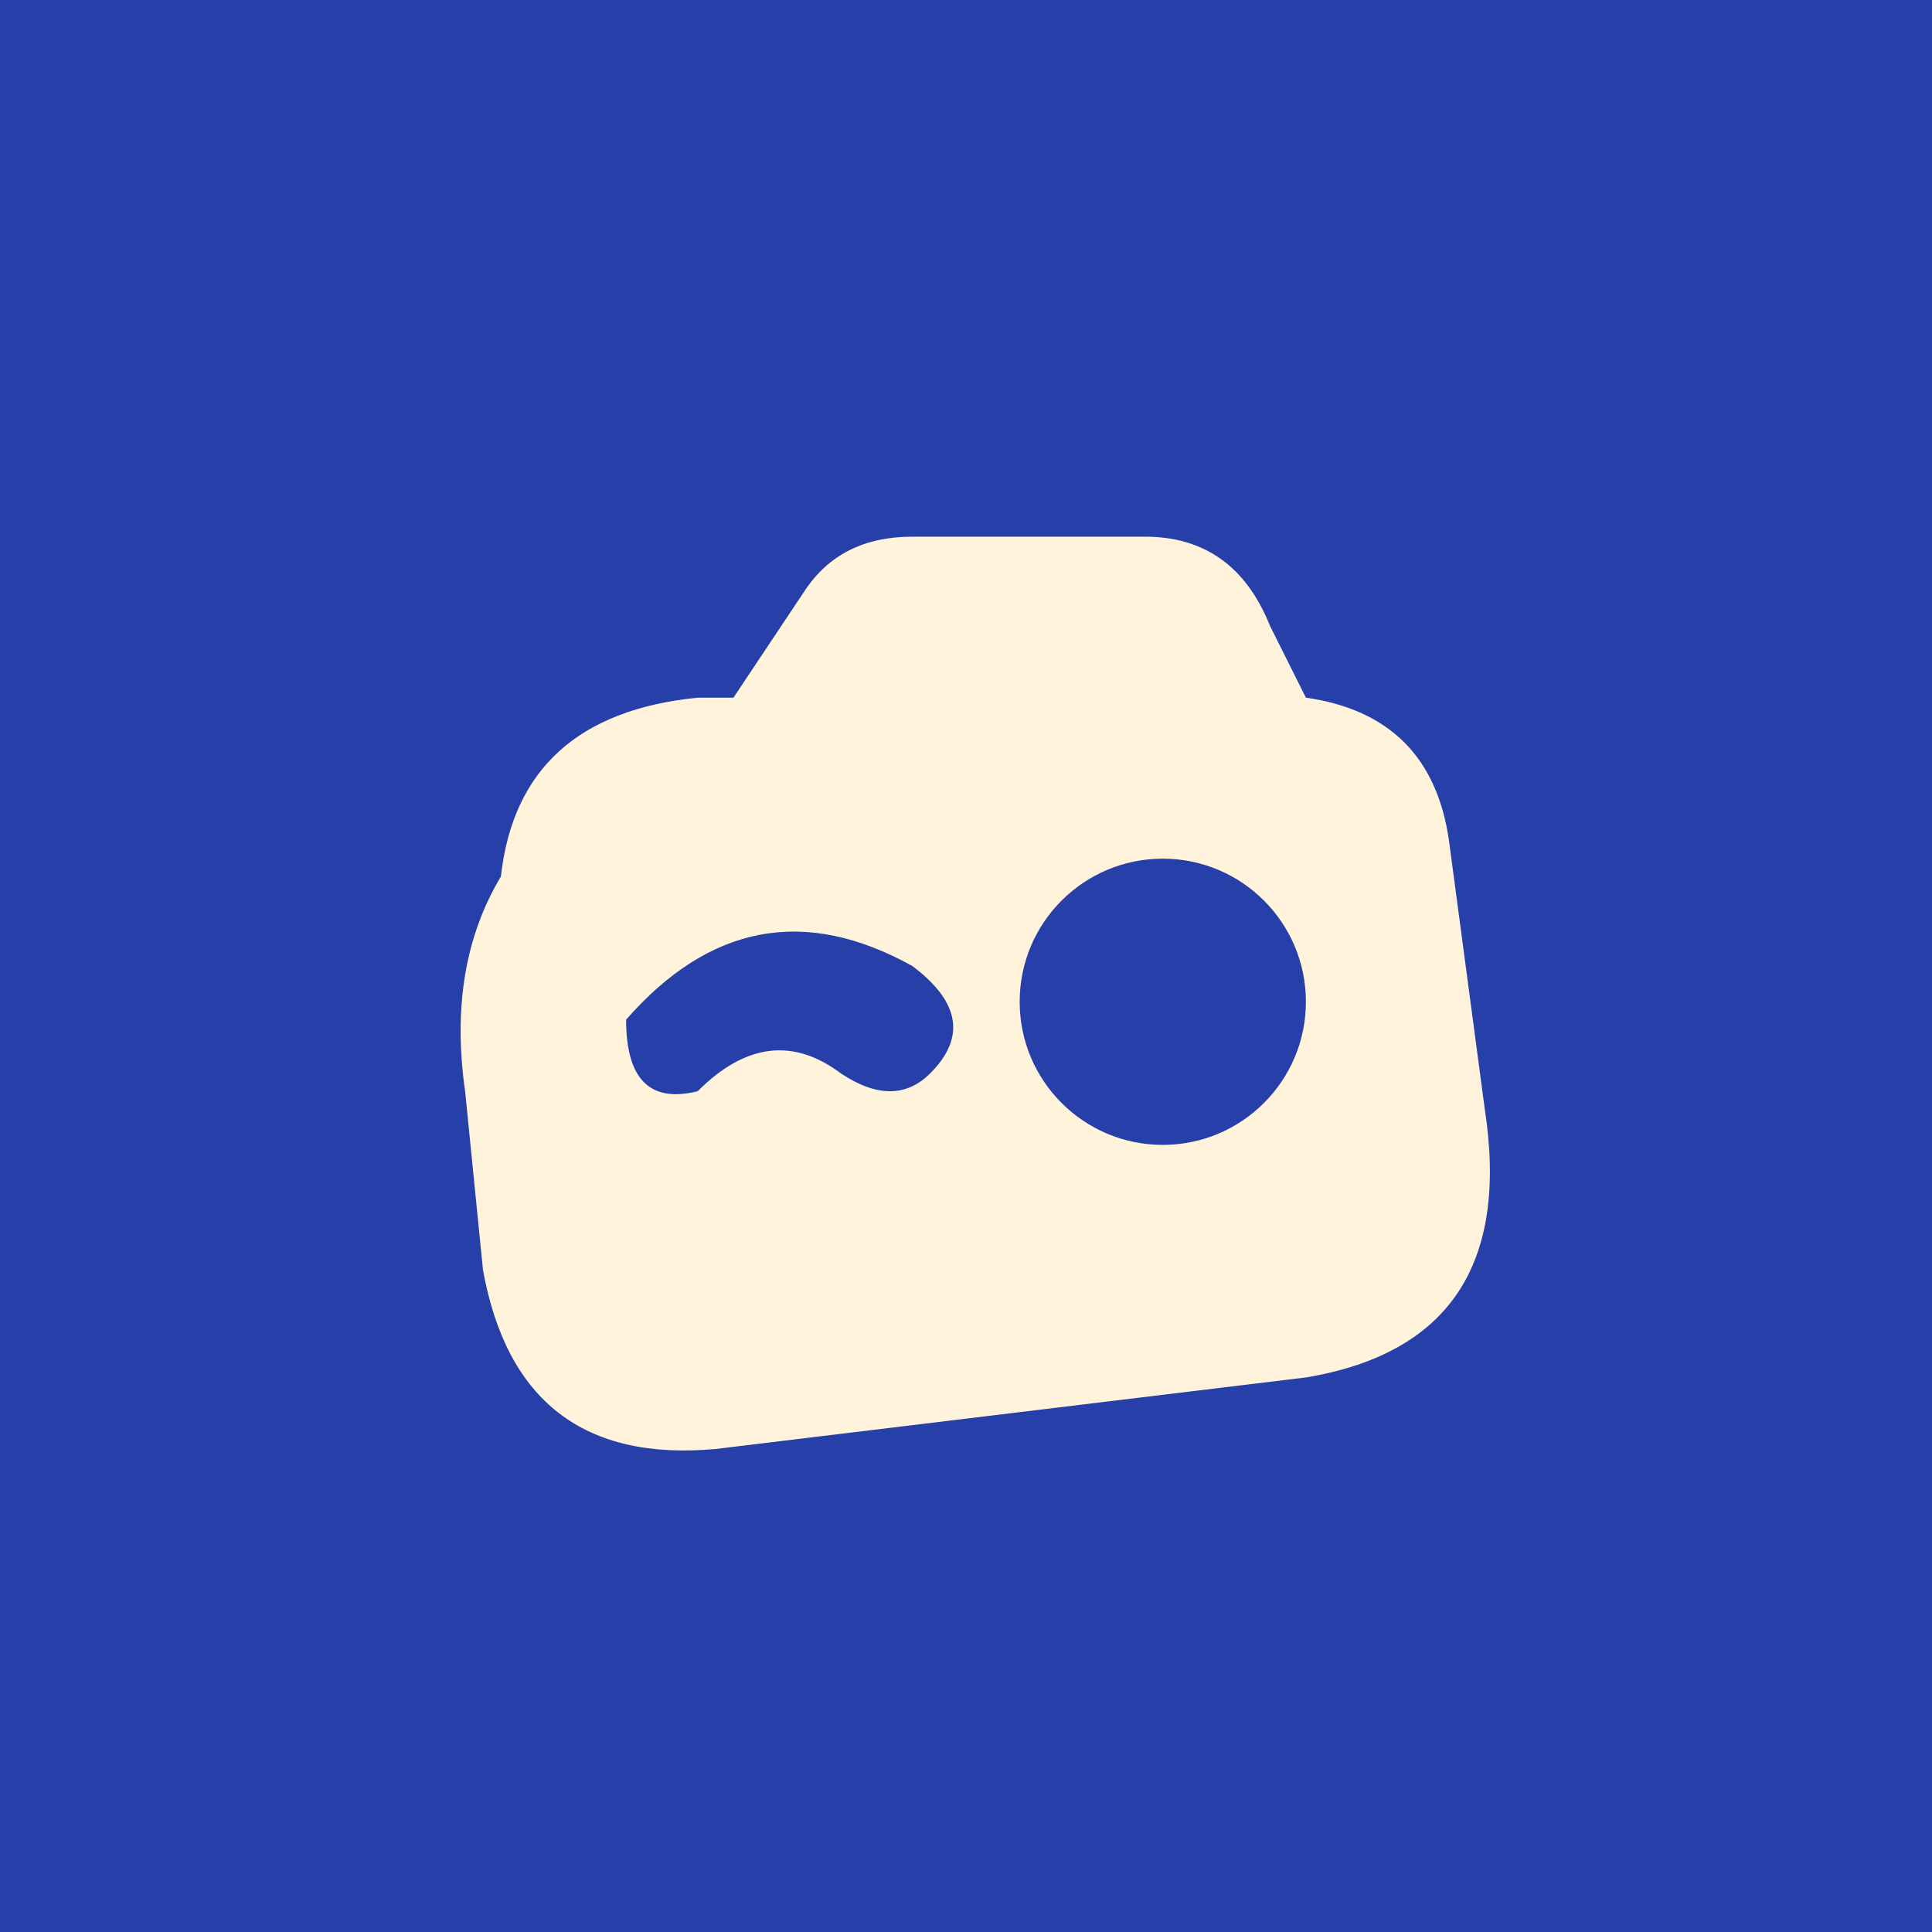
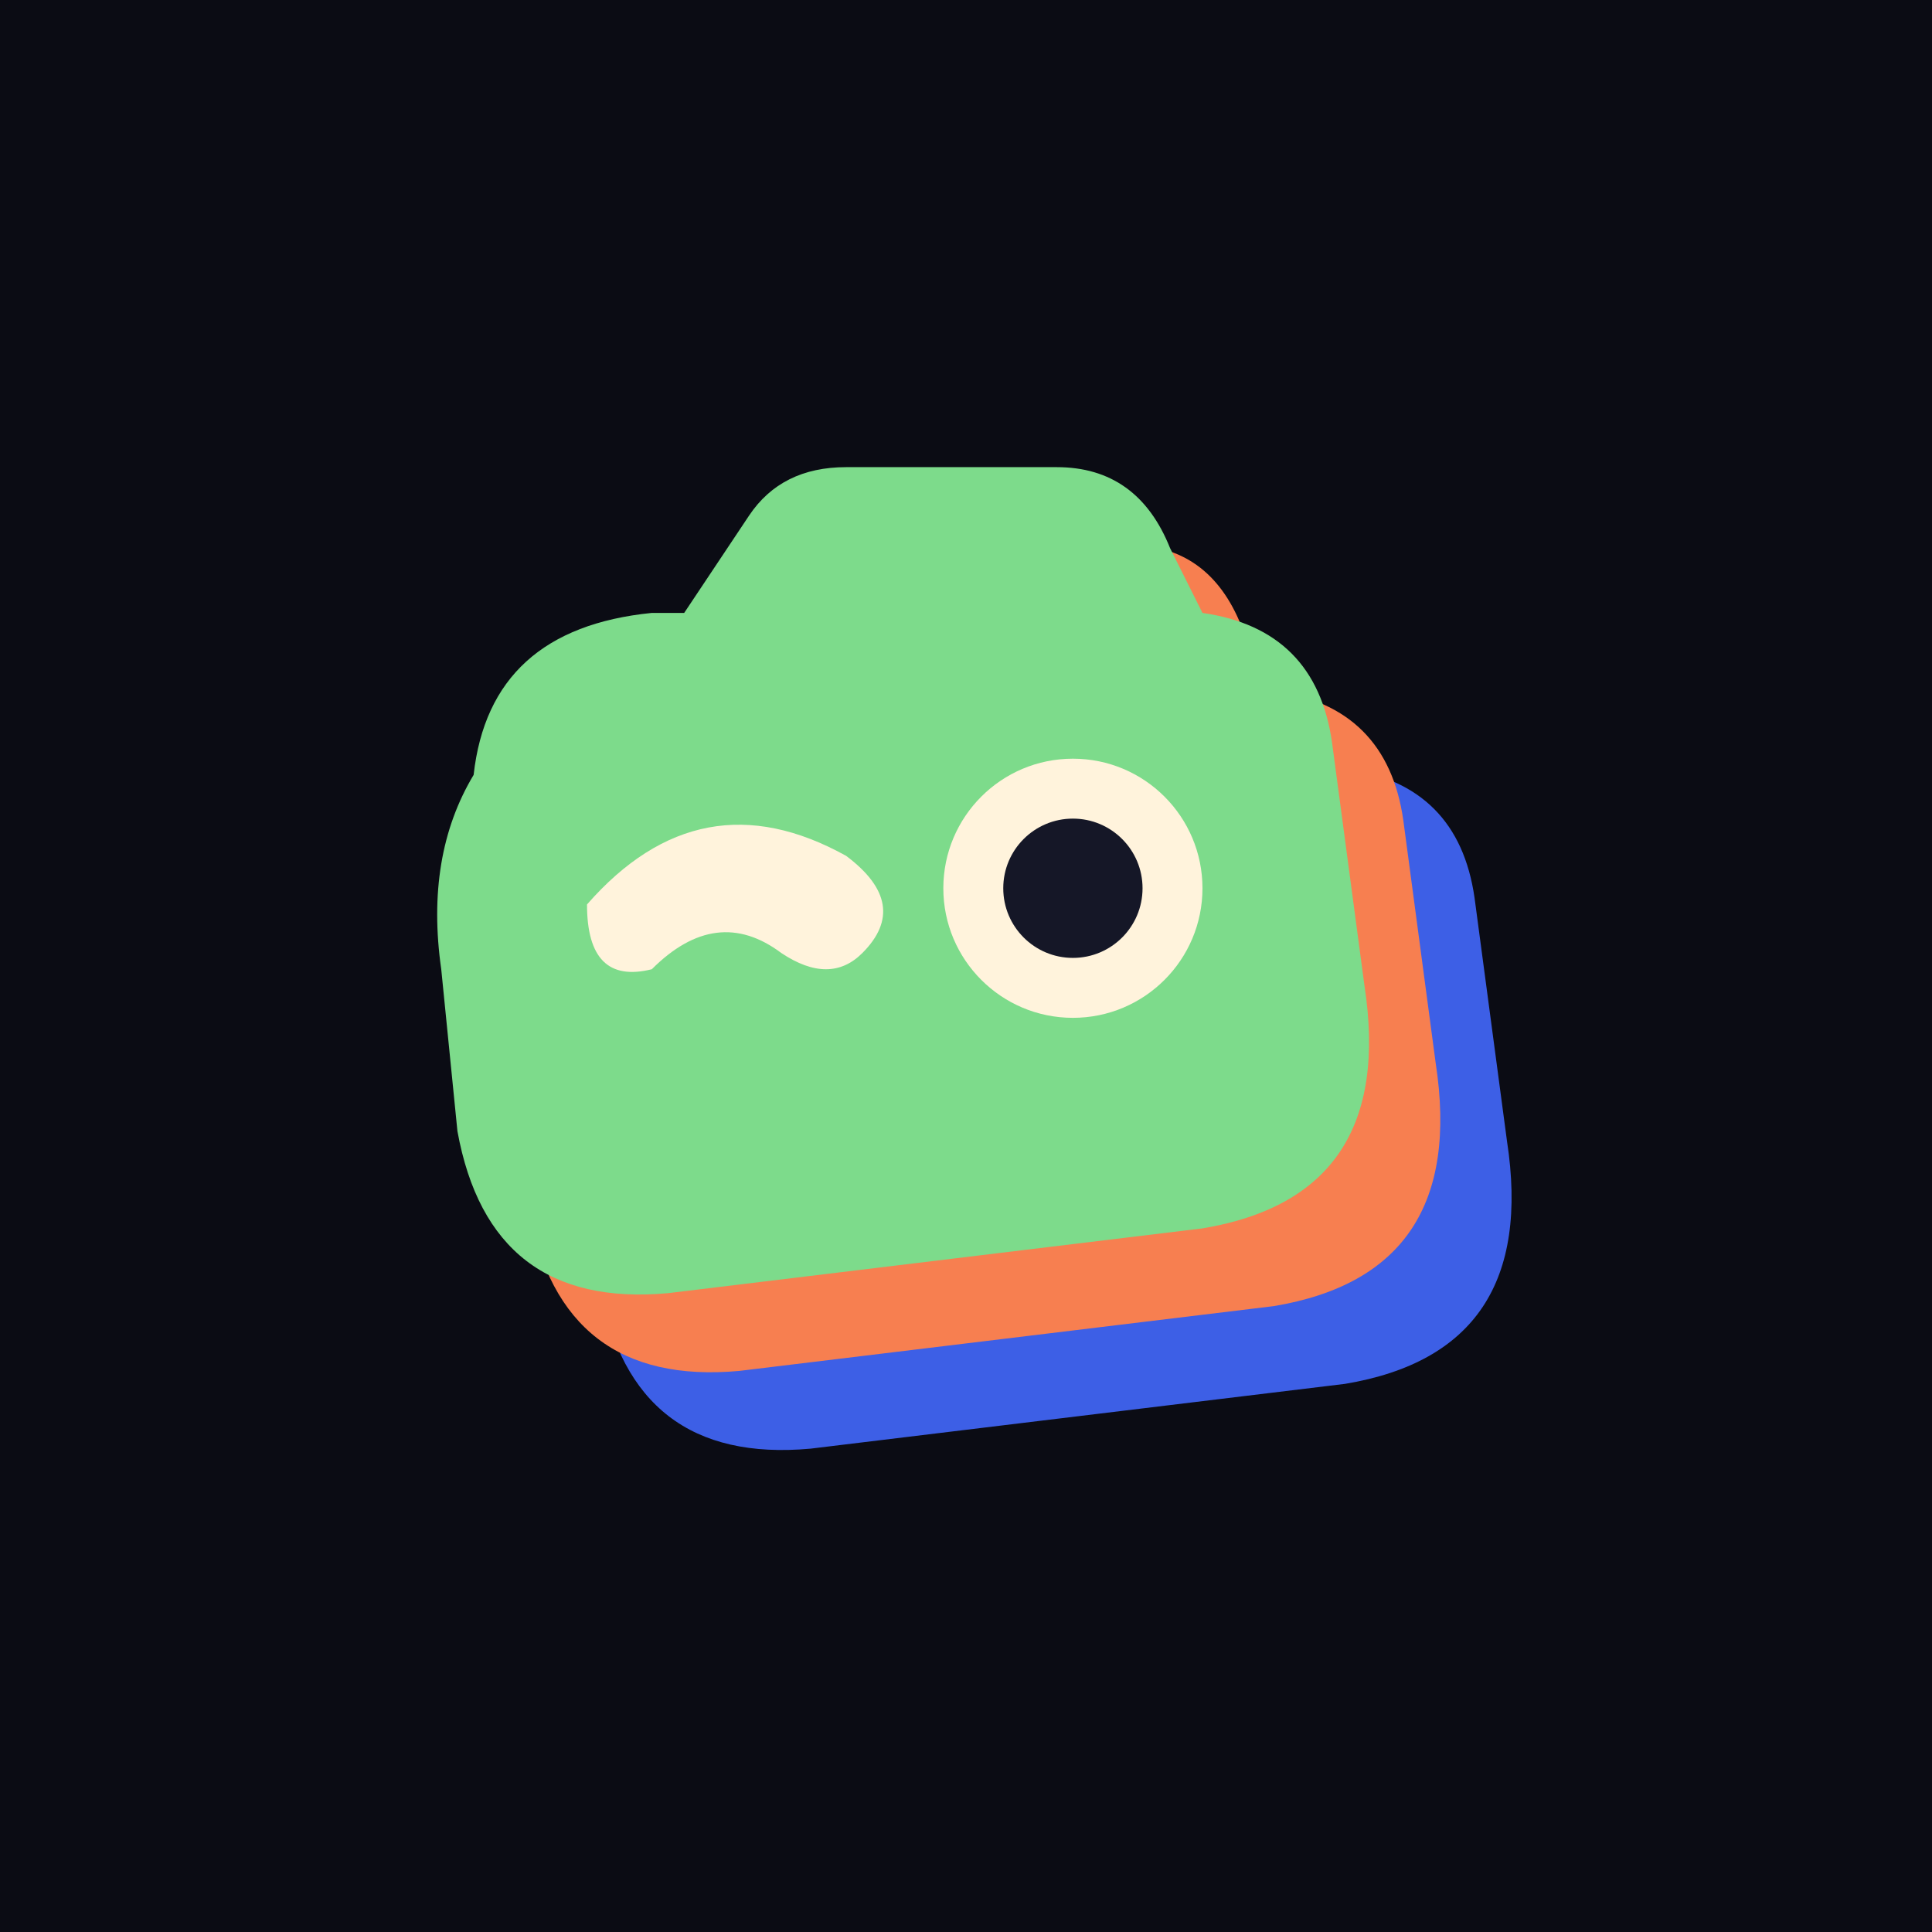
<svg xmlns="http://www.w3.org/2000/svg" viewBox="0 0 1080 1080">
-   <g fill="#273FA8">
-     <rect x="0" y="0" width="1080" height="1080" />
-   </g>
-   <g fill="#FFF3DC">
-     <path fill-rule="evenodd" transform="translate(220 220) scale(10)" d="M6 27Q7 18 17 17H19L23 11Q25 8 29 8H42Q47 8 49 13L51 17Q58 18 59 25L61 40Q63 53 51 55L18 59Q7 60 5 49L4 39Q3 32 6 27ZM13 35Q20 27 29 32Q33 35 30 38Q28 40 25 38Q21 35 17 39Q13 40 13 35ZM51 34A8 8 0 1 0 35 34A8 8 0 1 0 51 34Z" />
+   <rect width="1080" height="1080" fill="#0B0C14" />
+   <g transform="translate(210.44 188.71) scale(9.0539)">
+     <path transform="translate(8.80 9.60)" d="M6 27Q7 18 17 17H19L23 11Q25 8 29 8H42Q47 8 49 13L51 17Q58 18 59 25L61 40Q63 53 51 55L18 59Q7 60 5 49L4 39Q3 32 6 27Z" fill="#3D5FE6" />
+     <path transform="translate(4.40 4.80)" d="M6 27Q7 18 17 17H19L23 11Q25 8 29 8H42Q47 8 49 13L51 17Q58 18 59 25L61 40Q63 53 51 55L18 59Q7 60 5 49L4 39Q3 32 6 27Z" fill="#F77F50" />
+     <path transform="translate(0.00 0.00)" d="M6 27Q7 18 17 17H19L23 11Q25 8 29 8H42Q47 8 49 13L51 17Q58 18 59 25L61 40Q63 53 51 55L18 59Q7 60 5 49L4 39Q3 32 6 27Z" fill="#7DDB8B" />
+     <path d="M13 35Q20 27 29 32Q33 35 30 38Q28 40 25 38Q21 35 17 39Q13 40 13 35Z" fill="#FFF3DC" />
+     <circle cx="43" cy="34" r="8" fill="#FFF3DC" />
+     <circle cx="43" cy="34" r="4.3" fill="#151727" />
  </g>
</svg>
